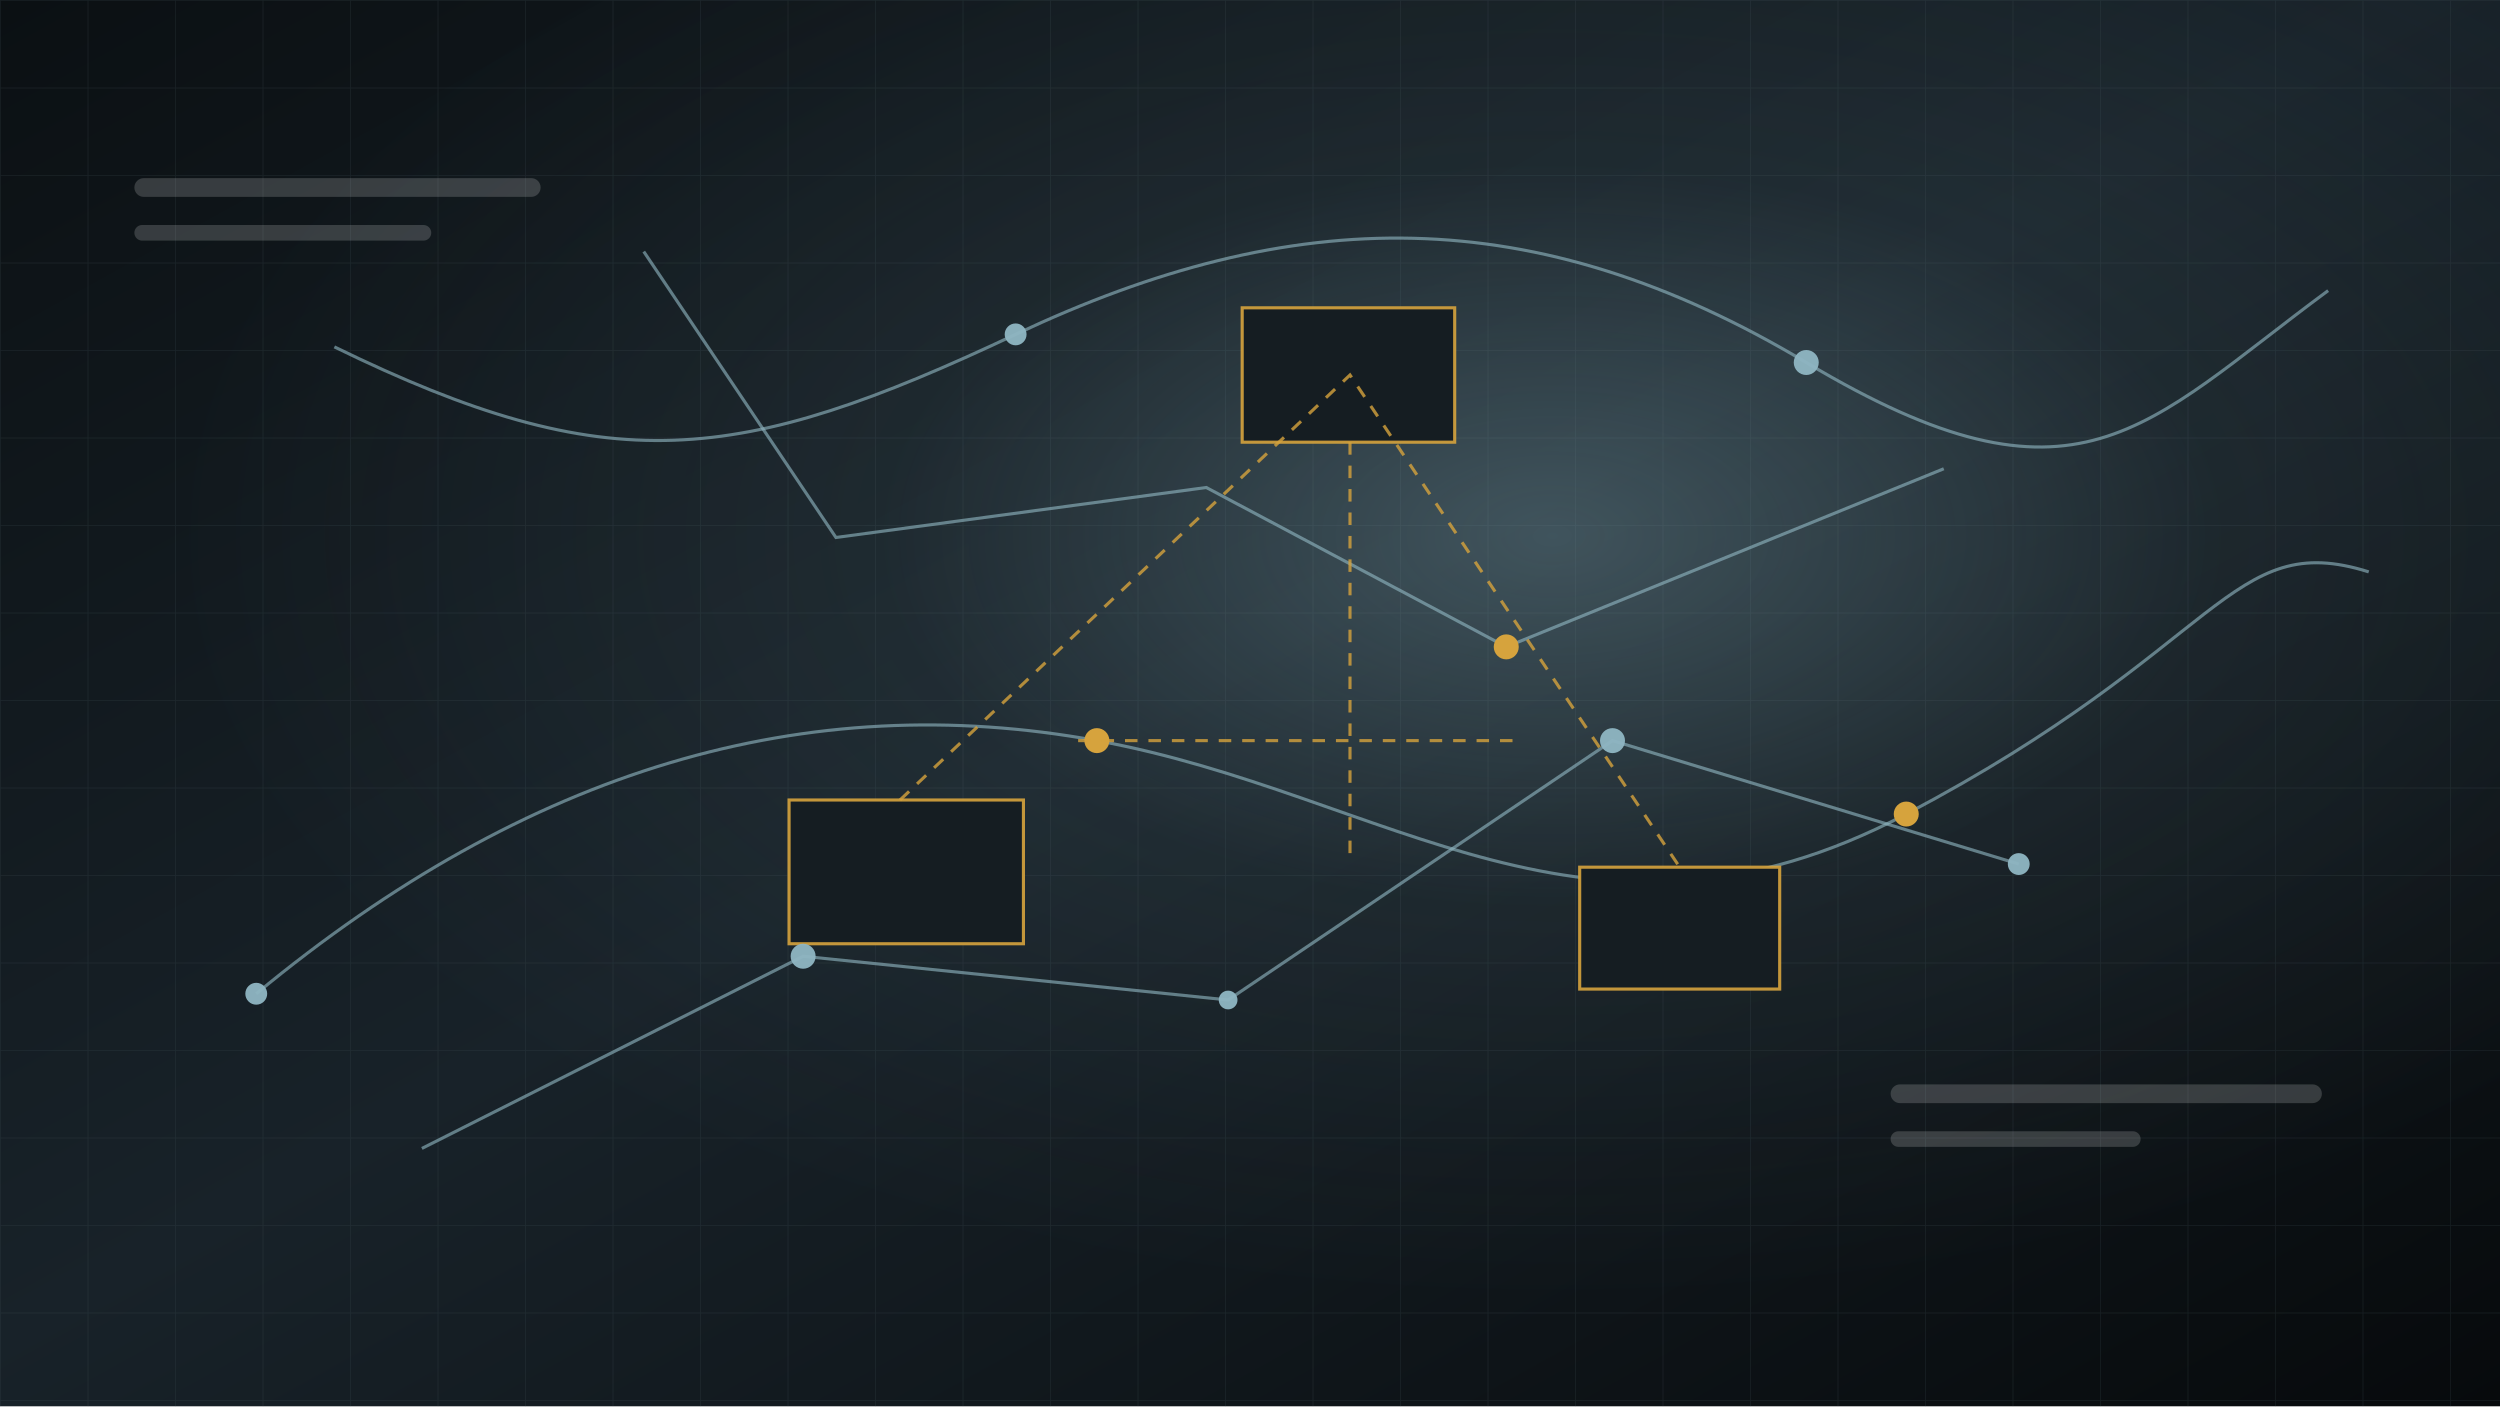
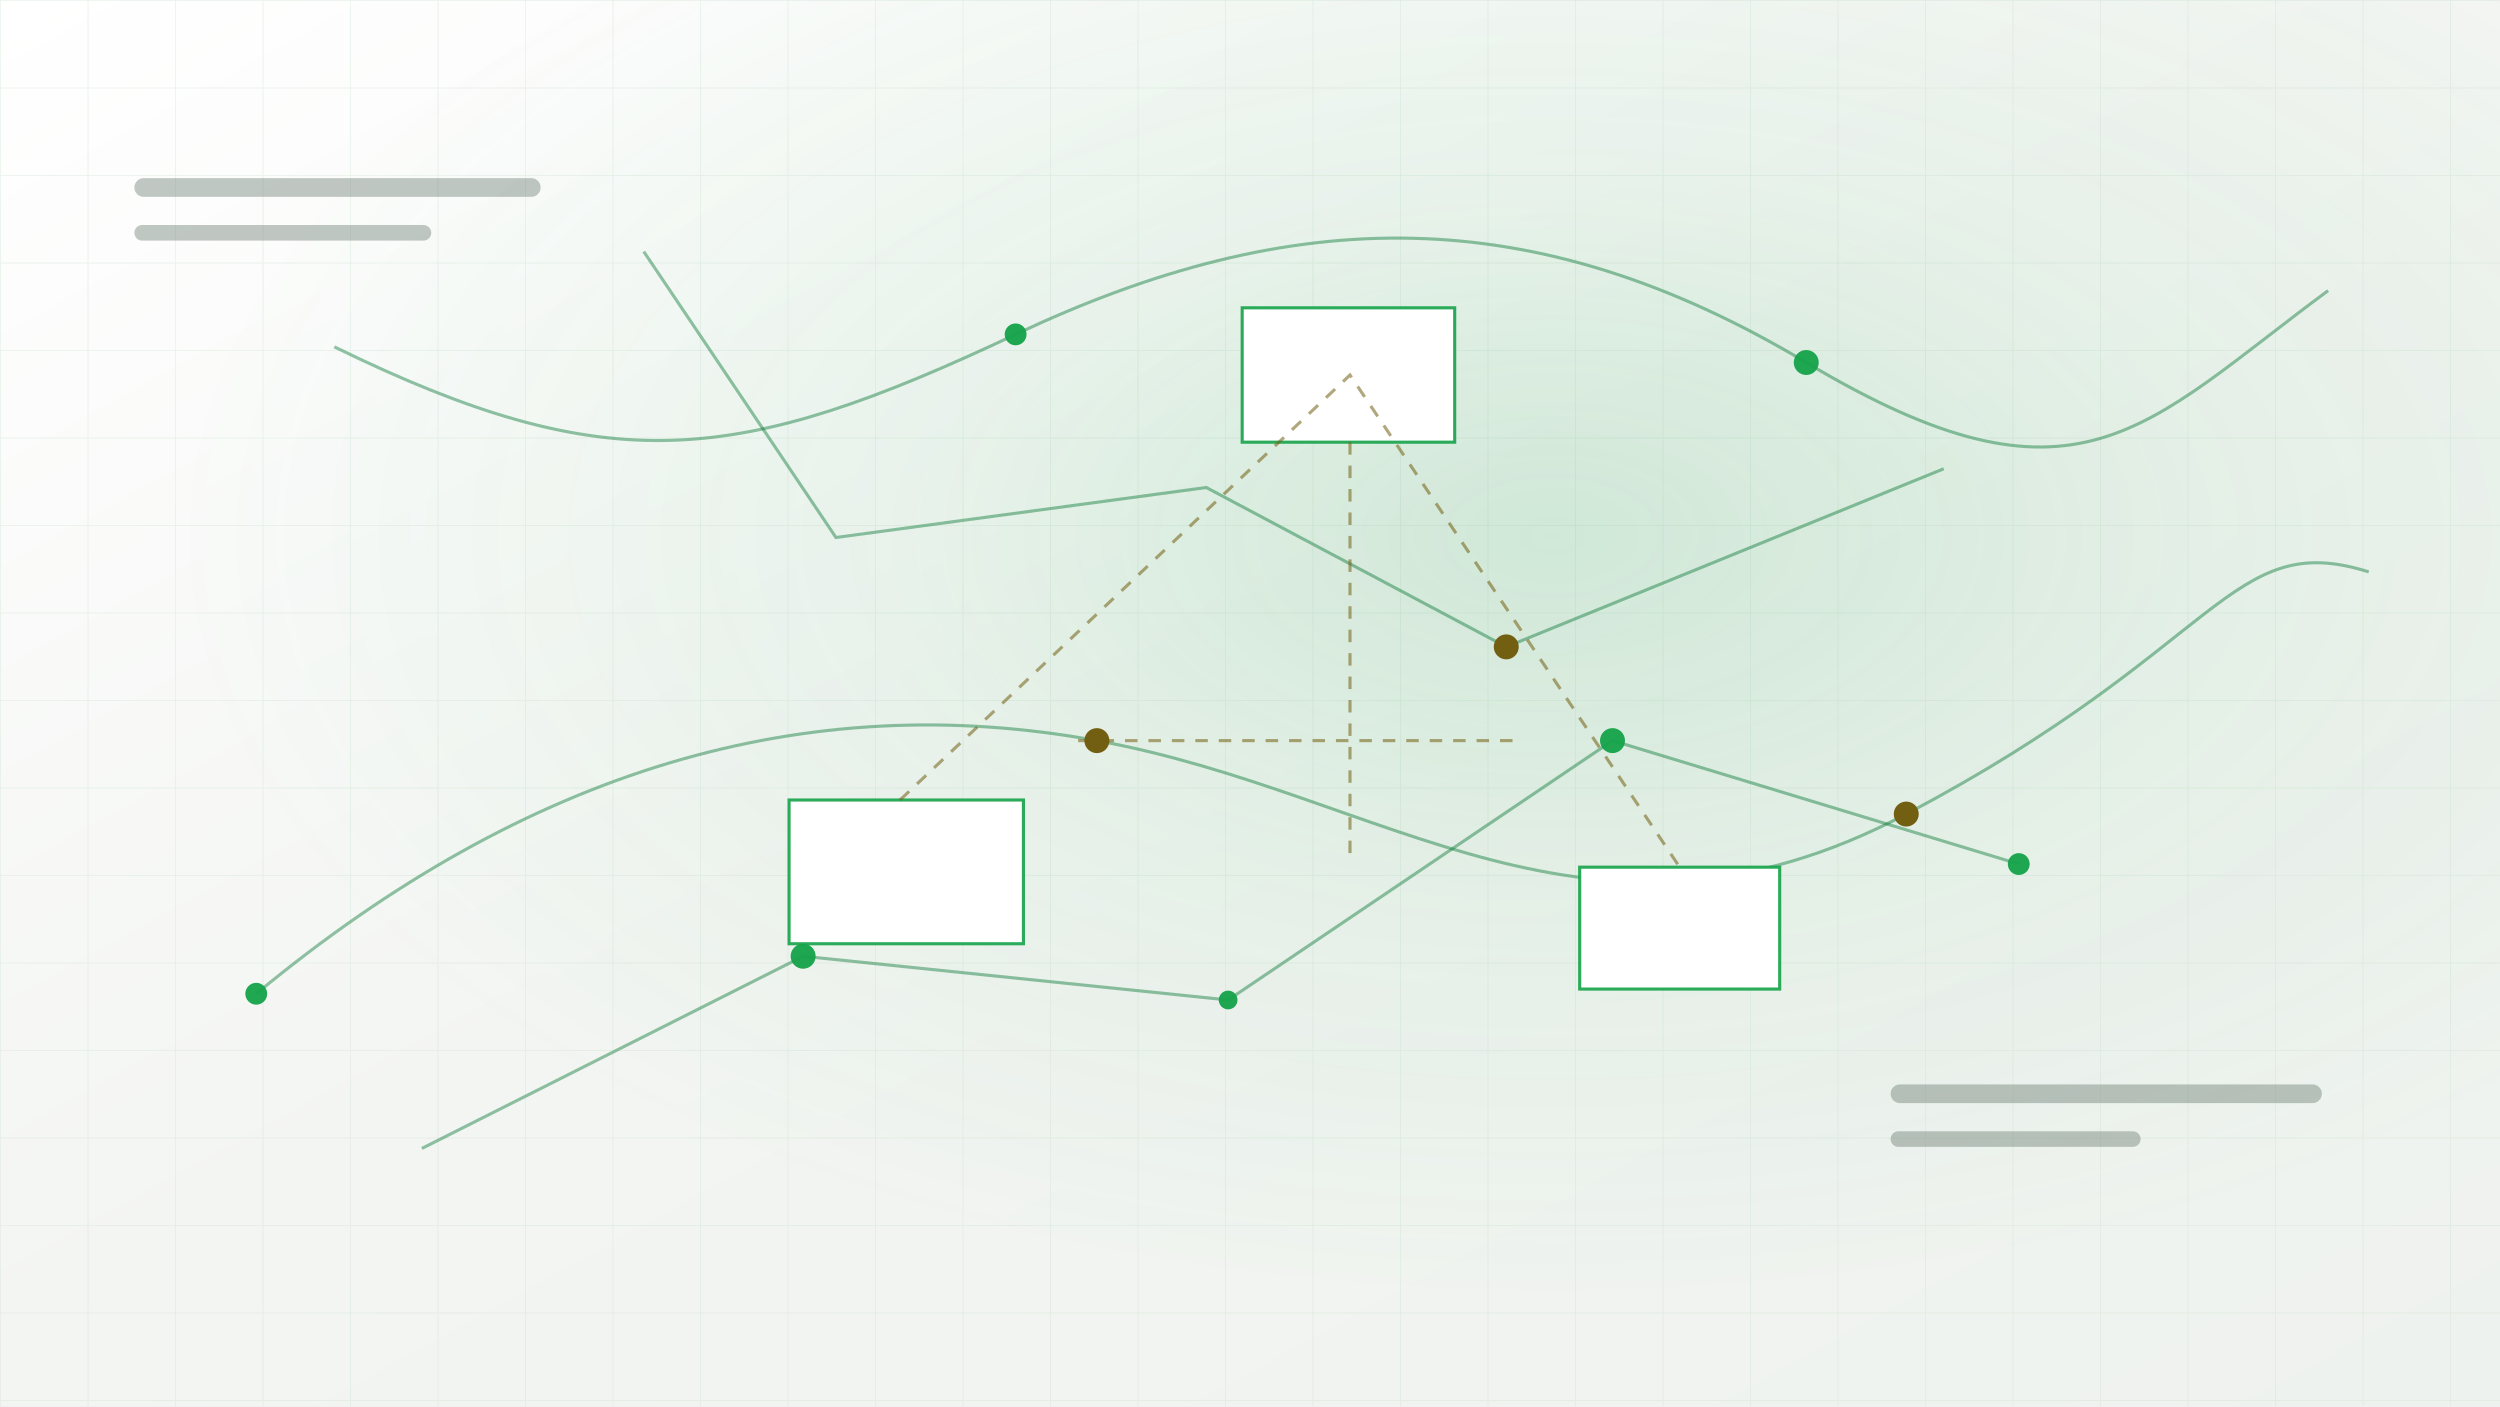
<svg xmlns="http://www.w3.org/2000/svg" width="1600" height="900" viewBox="0 0 1600 900" role="img" aria-labelledby="title desc">
  <defs>
    <linearGradient id="bg" x1="0" x2="1" y1="0" y2="1">
-       <stop offset="0" stop-color="#0b1013" />
-       <stop offset=".48" stop-color="#182229" />
-       <stop offset="1" stop-color="#070a0c" />
+       <stop offset="0" stop-color="#ffffff" />
+       <stop offset=".48" stop-color="#f3f5f2" />
+       <stop offset="1" stop-color="#eef2ee" />
    </linearGradient>
    <radialGradient id="glow" cx=".62" cy=".38" r=".55">
-       <stop offset="0" stop-color="#8fb6c2" stop-opacity=".34" />
-       <stop offset=".48" stop-color="#8fb6c2" stop-opacity=".08" />
-       <stop offset="1" stop-color="#8fb6c2" stop-opacity="0" />
+       <stop offset="0" stop-color="#16a34a" stop-opacity=".16" />
+       <stop offset=".48" stop-color="#16a34a" stop-opacity=".06" />
+       <stop offset="1" stop-color="#16a34a" stop-opacity="0" />
    </radialGradient>
    <pattern id="grid" width="56" height="56" patternUnits="userSpaceOnUse">
-       <path d="M56 0H0v56" fill="none" stroke="#465860" stroke-opacity=".22" stroke-width="1" />
+       <path d="M56 0H0v56" fill="none" stroke="#bcd8c4" stroke-opacity=".32" stroke-width="1" />
    </pattern>
  </defs>
  <rect width="1600" height="900" fill="url(#bg)" />
  <rect width="1600" height="900" fill="url(#grid)" />
  <rect width="1600" height="900" fill="url(#glow)" />
-   <g fill="none" stroke="#8fb6c2" stroke-opacity=".62" stroke-width="2">
+   <g fill="none" stroke="#0f7a3a" stroke-opacity=".45" stroke-width="2">
    <path d="M164 636C338 492 516 440 702 474S1017 628 1220 521 1427 338 1516 366" />
    <path d="M214 222C390 308 472 298 650 214S982 128 1156 232 1372 273 1490 186" />
    <path d="M270 735 514 612 786 640 1032 474 1292 553" />
    <path d="M412 161 535 344 772 312 964 414 1244 300" />
  </g>
-   <g stroke="#d6a33d" stroke-width="2" stroke-opacity=".9">
-     <path d="M795 197h136v86H795z" fill="#151d22" />
-     <path d="M1011 555h128v78h-128z" fill="#151d22" />
-     <path d="M505 512h150v92H505z" fill="#151d22" />
+   <g stroke="#16a34a" stroke-width="2" stroke-opacity=".9">
+     <path d="M795 197h136v86H795z" fill="#ffffff" />
+     <path d="M1011 555h128v78h-128z" fill="#ffffff" />
+     <path d="M505 512h150v92H505z" fill="#ffffff" />
  </g>
-   <g fill="#8fb6c2" fill-opacity=".95">
+   <g fill="#16a34a" fill-opacity=".95">
    <circle cx="164" cy="636" r="7" />
    <circle cx="514" cy="612" r="8" />
    <circle cx="786" cy="640" r="6" />
    <circle cx="1032" cy="474" r="8" />
    <circle cx="1292" cy="553" r="7" />
    <circle cx="650" cy="214" r="7" />
    <circle cx="1156" cy="232" r="8" />
  </g>
-   <g fill="#d6a33d">
+   <g fill="#725f12">
    <circle cx="702" cy="474" r="8" />
    <circle cx="964" cy="414" r="8" />
    <circle cx="1220" cy="521" r="8" />
  </g>
-   <g fill="none" stroke="#d6a33d" stroke-dasharray="8 7" stroke-width="2" stroke-opacity=".8">
+   <g fill="none" stroke="#725f12" stroke-dasharray="8 7" stroke-width="2" stroke-opacity=".55">
    <path d="M690 474h282" />
    <path d="M864 283v264" />
    <path d="M576 512 864 240 1075 555" />
  </g>
-   <g opacity=".18" fill="#f2f5f2">
+   <g opacity=".38" fill="#5d6f64">
    <rect x="86" y="114" width="260" height="12" rx="6" />
    <rect x="86" y="144" width="190" height="10" rx="5" />
    <rect x="1210" y="694" width="276" height="12" rx="6" />
    <rect x="1210" y="724" width="160" height="10" rx="5" />
  </g>
</svg>
